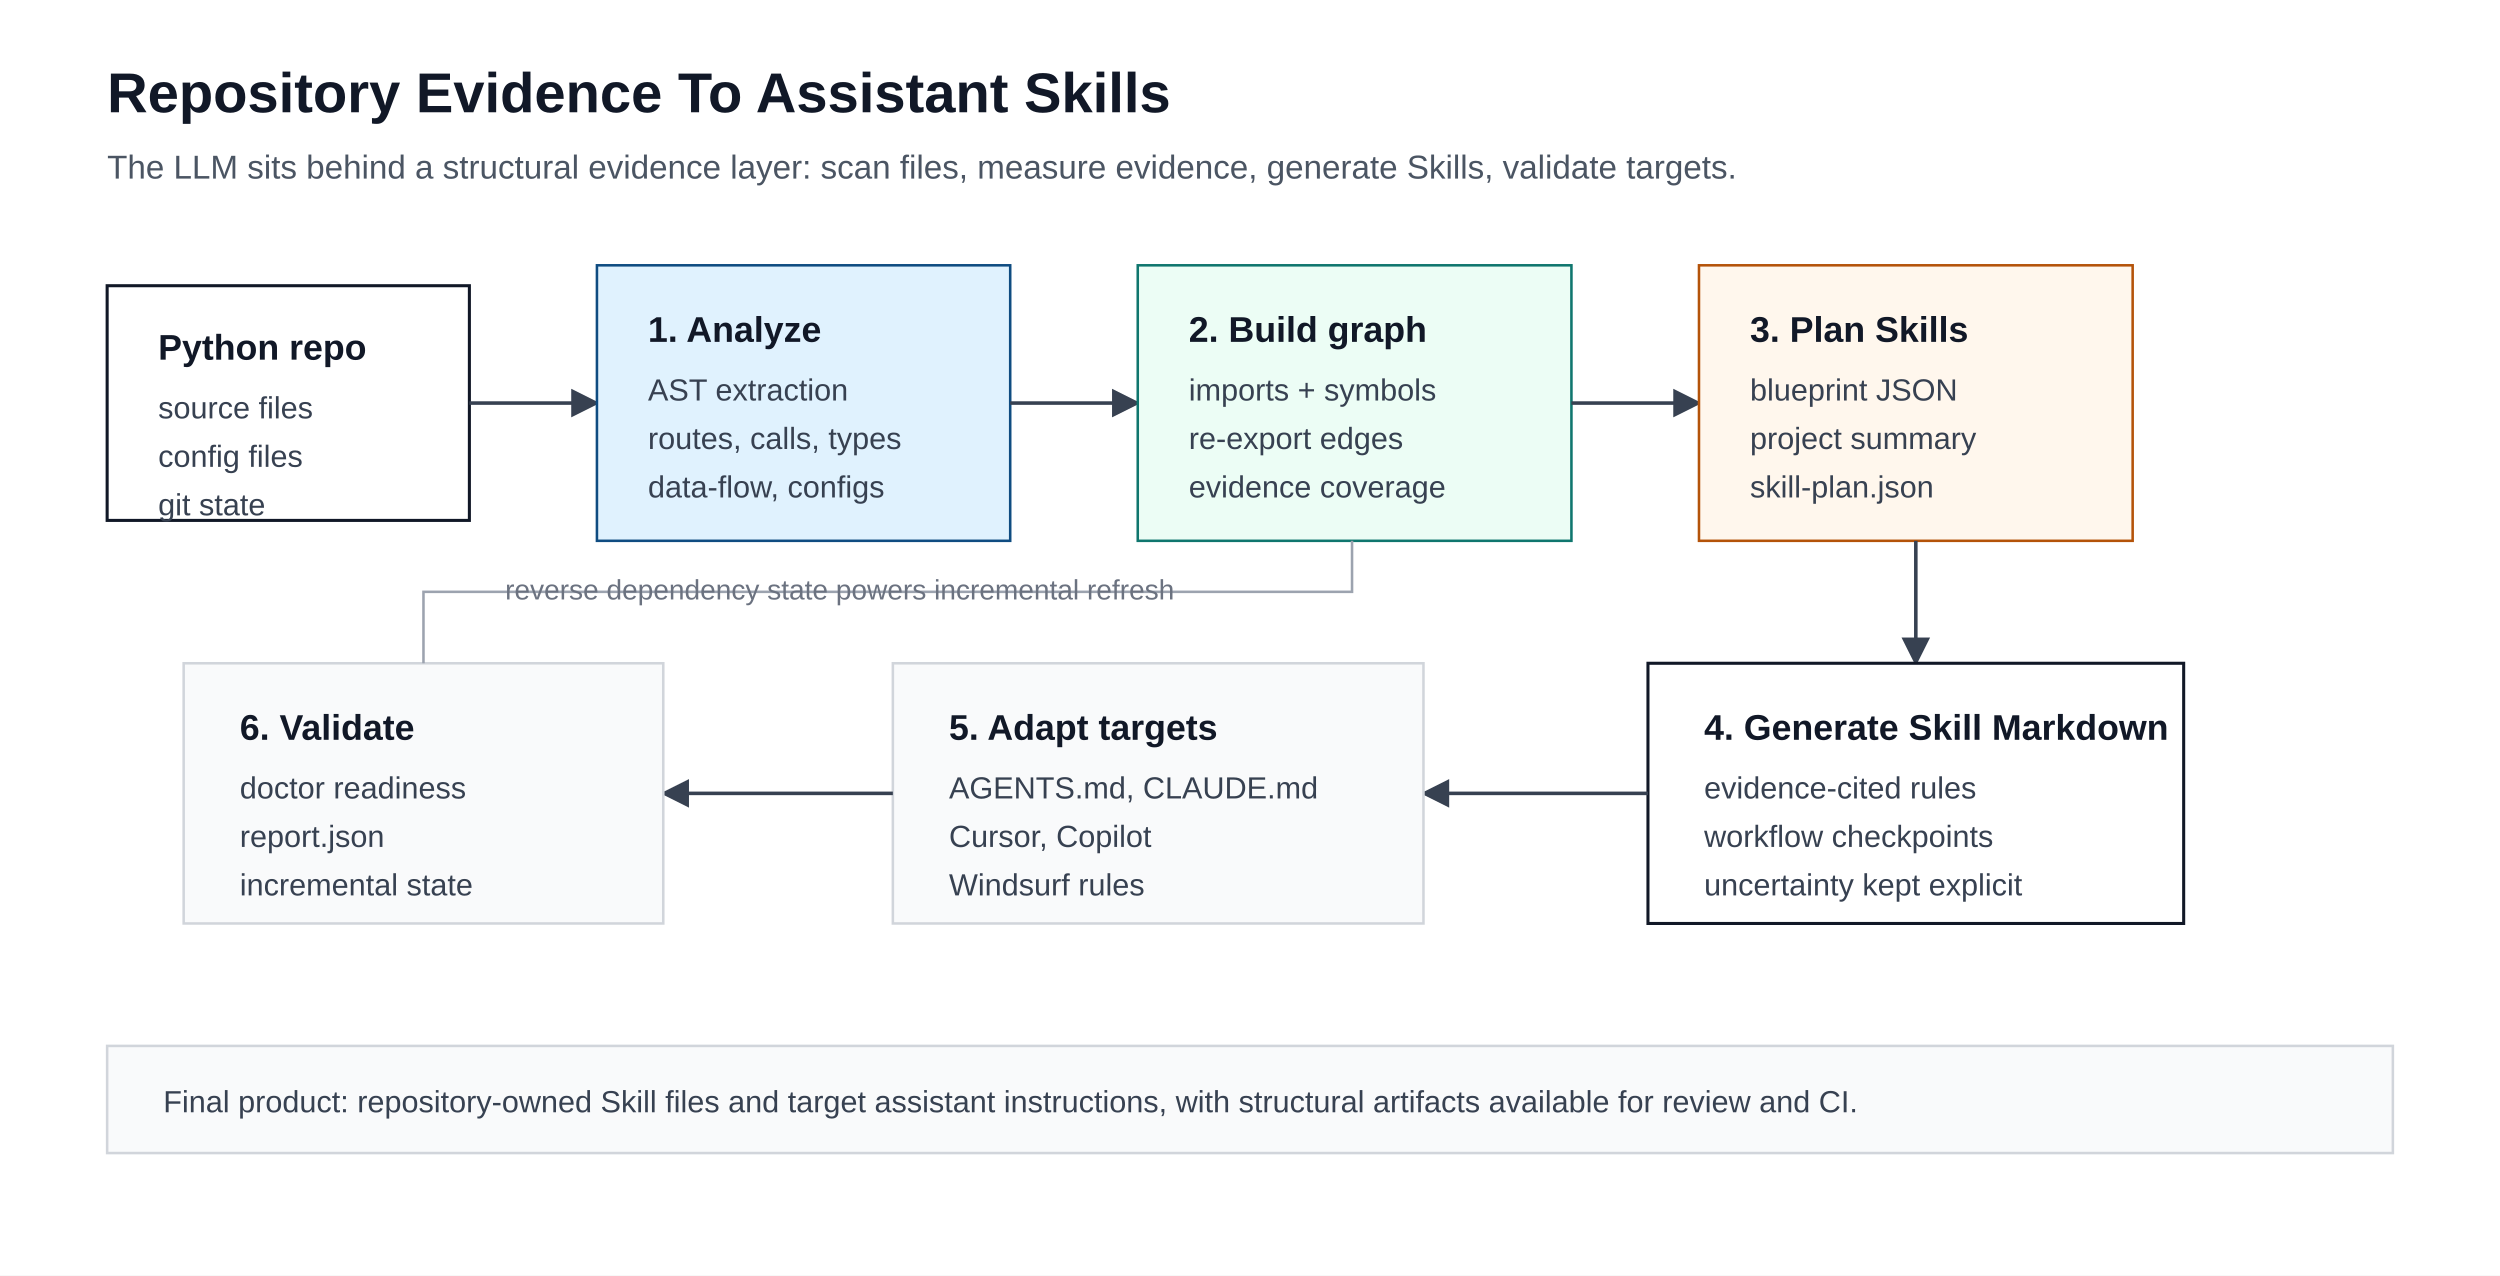
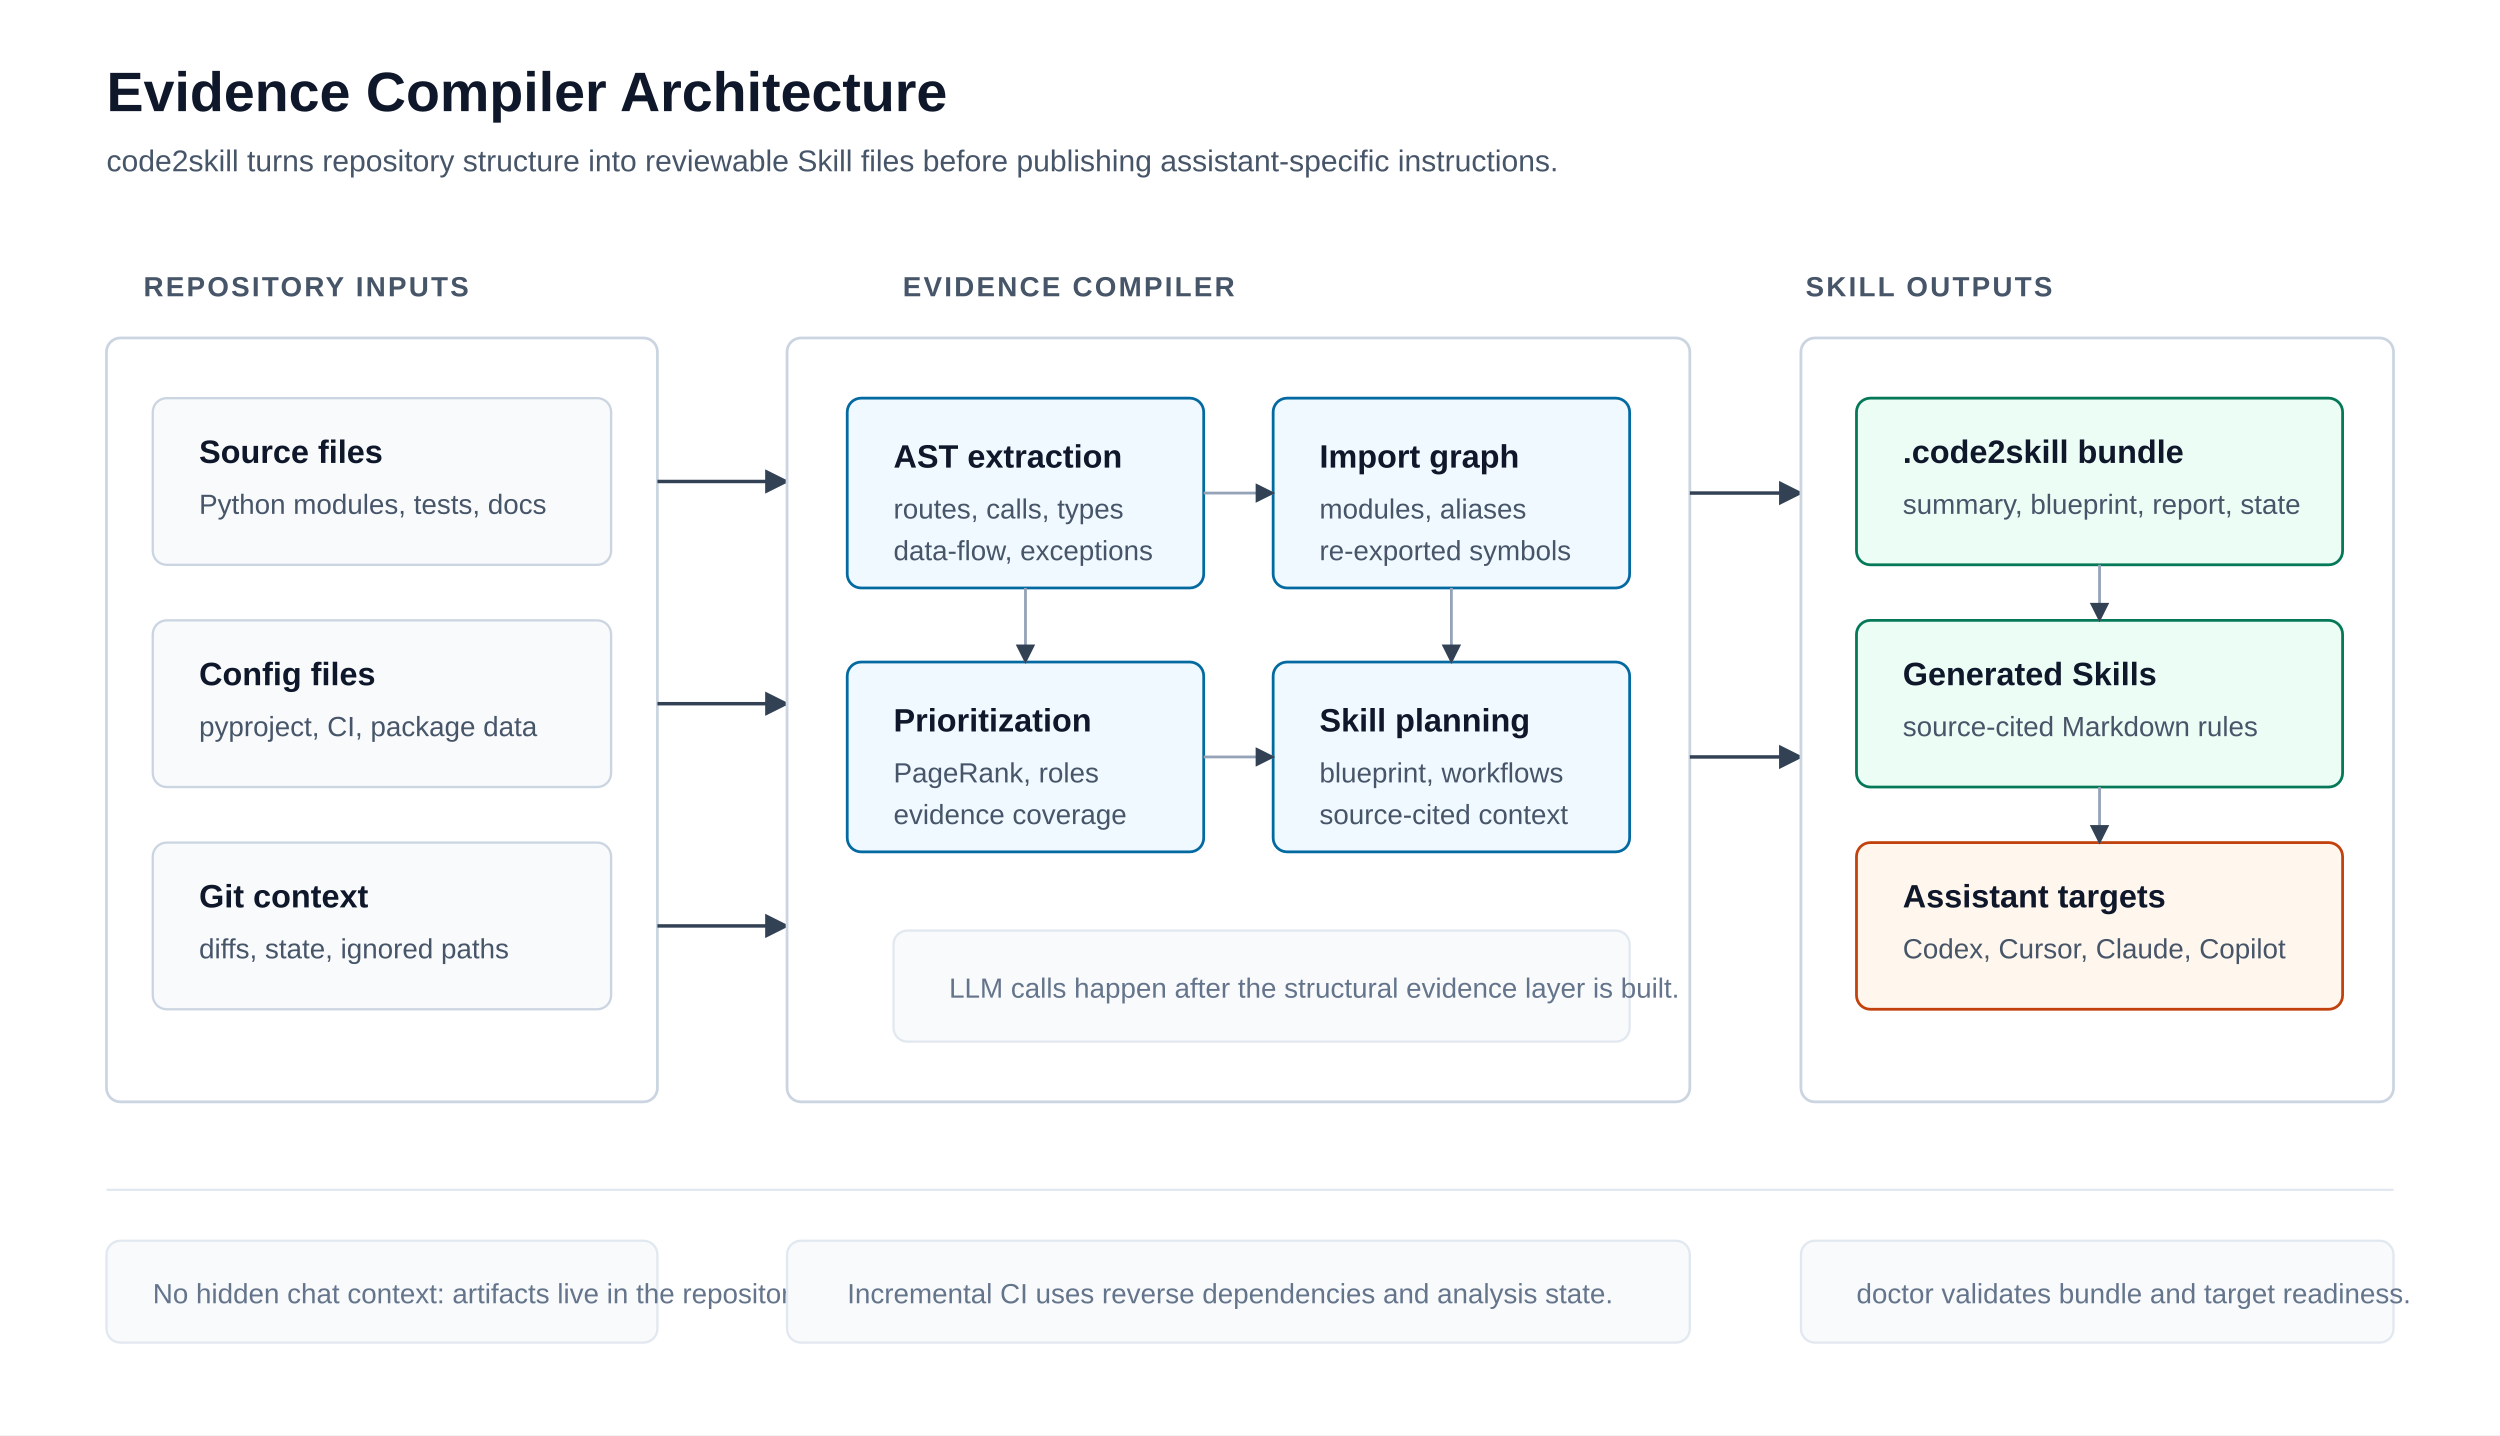
- <svg xmlns="http://www.w3.org/2000/svg" width="980" height="500" viewBox="0 0 980 500" role="img" aria-labelledby="title desc">
+ <svg xmlns="http://www.w3.org/2000/svg" width="1080" height="620" viewBox="0 0 1080 620" role="img" aria-labelledby="title desc">
  <defs>
-     <marker id="arrow" viewBox="0 0 10 10" refX="9" refY="5" markerWidth="8" markerHeight="8" orient="auto-start-reverse">
-       <path d="M 0 0 L 10 5 L 0 10 z" fill="#374151" />
+     <marker id="arrow" viewBox="0 0 10 10" refX="9" refY="5" markerWidth="7" markerHeight="7" orient="auto-start-reverse">
+       <path d="M 0 0 L 10 5 L 0 10 z" fill="#334155" />
    </marker>
    <style>
-       .title { font: 700 22px Arial, sans-serif; fill: #111827; }
-       .subtitle { font: 13px Arial, sans-serif; fill: #4b5563; }
-       .stage-title { font: 700 14px Arial, sans-serif; fill: #111827; }
-       .stage-text { font: 12px Arial, sans-serif; fill: #374151; }
-       .small { font: 11px Arial, sans-serif; fill: #6b7280; }
-       .box { fill: #ffffff; stroke: #111827; stroke-width: 1.2; }
-       .soft { fill: #f9fafb; stroke: #d1d5db; stroke-width: 1; }
-       .accent-a { fill: #e0f2fe; stroke: #0f4c81; stroke-width: 1; }
-       .accent-b { fill: #ecfdf5; stroke: #0f766e; stroke-width: 1; }
-       .accent-c { fill: #fff7ed; stroke: #b45309; stroke-width: 1; }
-       .line { stroke: #374151; stroke-width: 1.4; fill: none; marker-end: url(#arrow); }
-       .thin { stroke: #9ca3af; stroke-width: 1; fill: none; }
+       .title { font: 700 24px Arial, sans-serif; fill: #0f172a; }
+       .subtitle { font: 13px Arial, sans-serif; fill: #475569; }
+       .layer-label { font: 700 12px Arial, sans-serif; letter-spacing: 0.08em; fill: #475569; }
+       .box-title { font: 700 14px Arial, sans-serif; fill: #0f172a; }
+       .box-text { font: 12px Arial, sans-serif; fill: #475569; }
+       .caption { font: 12px Arial, sans-serif; fill: #64748b; }
+       .panel { fill: #ffffff; stroke: #cbd5e1; stroke-width: 1.2; }
+       .input { fill: #f8fafc; stroke: #cbd5e1; stroke-width: 1; }
+       .core { fill: #f0f9ff; stroke: #0369a1; stroke-width: 1.2; }
+       .artifact { fill: #ecfdf5; stroke: #047857; stroke-width: 1.2; }
+       .target { fill: #fff7ed; stroke: #c2410c; stroke-width: 1.2; }
+       .note { fill: #f8fafc; stroke: #e2e8f0; stroke-width: 1; }
+       .flow { fill: none; stroke: #334155; stroke-width: 1.5; marker-end: url(#arrow); }
+       .soft-flow { fill: none; stroke: #94a3b8; stroke-width: 1.2; marker-end: url(#arrow); }
+       .divider { stroke: #e2e8f0; stroke-width: 1; }
    </style>
  </defs>
-   <rect width="980" height="500" fill="#ffffff" />
-   <text x="42" y="44" class="title">Repository Evidence To Assistant Skills</text>
-   <text x="42" y="70" class="subtitle">The LLM sits behind a structural evidence layer: scan files, measure evidence, generate Skills, validate targets.</text>
-   <rect x="42" y="112" width="142" height="92" class="box" />
-   <text x="62" y="141" class="stage-title">Python repo</text>
-   <text x="62" y="164" class="stage-text">source files</text>
-   <text x="62" y="183" class="stage-text">config files</text>
-   <text x="62" y="202" class="stage-text">git state</text>
-   <path d="M 184 158 H 234" class="line" />
-   <rect x="234" y="104" width="162" height="108" class="accent-a" />
-   <text x="254" y="134" class="stage-title">1. Analyze</text>
-   <text x="254" y="157" class="stage-text">AST extraction</text>
-   <text x="254" y="176" class="stage-text">routes, calls, types</text>
-   <text x="254" y="195" class="stage-text">data-flow, configs</text>
-   <path d="M 396 158 H 446" class="line" />
-   <rect x="446" y="104" width="170" height="108" class="accent-b" />
-   <text x="466" y="134" class="stage-title">2. Build graph</text>
-   <text x="466" y="157" class="stage-text">imports + symbols</text>
-   <text x="466" y="176" class="stage-text">re-export edges</text>
-   <text x="466" y="195" class="stage-text">evidence coverage</text>
-   <path d="M 616 158 H 666" class="line" />
-   <rect x="666" y="104" width="170" height="108" class="accent-c" />
-   <text x="686" y="134" class="stage-title">3. Plan Skills</text>
-   <text x="686" y="157" class="stage-text">blueprint JSON</text>
-   <text x="686" y="176" class="stage-text">project summary</text>
-   <text x="686" y="195" class="stage-text">skill-plan.json</text>
-   <path d="M 751 212 V 260" class="line" />
-   <rect x="646" y="260" width="210" height="102" class="box" />
-   <text x="668" y="290" class="stage-title">4. Generate Skill Markdown</text>
-   <text x="668" y="313" class="stage-text">evidence-cited rules</text>
-   <text x="668" y="332" class="stage-text">workflow checkpoints</text>
-   <text x="668" y="351" class="stage-text">uncertainty kept explicit</text>
-   <path d="M 646 311 H 558" class="line" />
-   <rect x="350" y="260" width="208" height="102" class="soft" />
-   <text x="372" y="290" class="stage-title">5. Adapt targets</text>
-   <text x="372" y="313" class="stage-text">AGENTS.md, CLAUDE.md</text>
-   <text x="372" y="332" class="stage-text">Cursor, Copilot</text>
-   <text x="372" y="351" class="stage-text">Windsurf rules</text>
-   <path d="M 350 311 H 260" class="line" />
-   <rect x="72" y="260" width="188" height="102" class="soft" />
-   <text x="94" y="290" class="stage-title">6. Validate</text>
-   <text x="94" y="313" class="stage-text">doctor readiness</text>
-   <text x="94" y="332" class="stage-text">report.json</text>
-   <text x="94" y="351" class="stage-text">incremental state</text>
-   <path d="M 530 212 V 232 H 166 V 260" class="thin" />
-   <text x="198" y="235" class="small">reverse dependency state powers incremental refresh</text>
-   <rect x="42" y="410" width="896" height="42" class="soft" />
-   <text x="64" y="436" class="stage-text">Final product: repository-owned Skill files and target assistant instructions, with structural artifacts available for review and CI.</text>
+   <rect width="1080" height="620" fill="#ffffff" />
+   <text x="46" y="48" class="title">Evidence Compiler Architecture</text>
+   <text x="46" y="74" class="subtitle">code2skill turns repository structure into reviewable Skill files before publishing assistant-specific instructions.</text>
+   <text x="62" y="128" class="layer-label">REPOSITORY INPUTS</text>
+   <text x="390" y="128" class="layer-label">EVIDENCE COMPILER</text>
+   <text x="780" y="128" class="layer-label">SKILL OUTPUTS</text>
+   <rect x="46" y="146" width="238" height="330" rx="6" class="panel" />
+   <rect x="66" y="172" width="198" height="72" rx="6" class="input" />
+   <text x="86" y="200" class="box-title">Source files</text>
+   <text x="86" y="222" class="box-text">Python modules, tests, docs</text>
+   <rect x="66" y="268" width="198" height="72" rx="6" class="input" />
+   <text x="86" y="296" class="box-title">Config files</text>
+   <text x="86" y="318" class="box-text">pyproject, CI, package data</text>
+   <rect x="66" y="364" width="198" height="72" rx="6" class="input" />
+   <text x="86" y="392" class="box-title">Git context</text>
+   <text x="86" y="414" class="box-text">diffs, state, ignored paths</text>
+   <path d="M 284 208 H 340" class="flow" />
+   <path d="M 284 304 H 340" class="flow" />
+   <path d="M 284 400 H 340" class="flow" />
+   <rect x="340" y="146" width="390" height="330" rx="6" class="panel" />
+   <rect x="366" y="172" width="154" height="82" rx="6" class="core" />
+   <text x="386" y="202" class="box-title">AST extraction</text>
+   <text x="386" y="224" class="box-text">routes, calls, types</text>
+   <text x="386" y="242" class="box-text">data-flow, exceptions</text>
+   <rect x="550" y="172" width="154" height="82" rx="6" class="core" />
+   <text x="570" y="202" class="box-title">Import graph</text>
+   <text x="570" y="224" class="box-text">modules, aliases</text>
+   <text x="570" y="242" class="box-text">re-exported symbols</text>
+   <rect x="366" y="286" width="154" height="82" rx="6" class="core" />
+   <text x="386" y="316" class="box-title">Prioritization</text>
+   <text x="386" y="338" class="box-text">PageRank, roles</text>
+   <text x="386" y="356" class="box-text">evidence coverage</text>
+   <rect x="550" y="286" width="154" height="82" rx="6" class="core" />
+   <text x="570" y="316" class="box-title">Skill planning</text>
+   <text x="570" y="338" class="box-text">blueprint, workflows</text>
+   <text x="570" y="356" class="box-text">source-cited context</text>
+   <path d="M 520 213 H 550" class="soft-flow" />
+   <path d="M 443 254 V 286" class="soft-flow" />
+   <path d="M 627 254 V 286" class="soft-flow" />
+   <path d="M 520 327 H 550" class="soft-flow" />
+   <rect x="386" y="402" width="318" height="48" rx="6" class="note" />
+   <text x="410" y="431" class="caption">LLM calls happen after the structural evidence layer is built.</text>
+   <path d="M 730 213 H 778" class="flow" />
+   <path d="M 730 327 H 778" class="flow" />
+   <rect x="778" y="146" width="256" height="330" rx="6" class="panel" />
+   <rect x="802" y="172" width="210" height="72" rx="6" class="artifact" />
+   <text x="822" y="200" class="box-title">.code2skill bundle</text>
+   <text x="822" y="222" class="box-text">summary, blueprint, report, state</text>
+   <rect x="802" y="268" width="210" height="72" rx="6" class="artifact" />
+   <text x="822" y="296" class="box-title">Generated Skills</text>
+   <text x="822" y="318" class="box-text">source-cited Markdown rules</text>
+   <rect x="802" y="364" width="210" height="72" rx="6" class="target" />
+   <text x="822" y="392" class="box-title">Assistant targets</text>
+   <text x="822" y="414" class="box-text">Codex, Cursor, Claude, Copilot</text>
+   <path d="M 907 244 V 268" class="soft-flow" />
+   <path d="M 907 340 V 364" class="soft-flow" />
+   <line x1="46" y1="514" x2="1034" y2="514" class="divider" />
+   <rect x="46" y="536" width="238" height="44" rx="6" class="note" />
+   <text x="66" y="563" class="caption">No hidden chat context: artifacts live in the repository.</text>
+   <rect x="340" y="536" width="390" height="44" rx="6" class="note" />
+   <text x="366" y="563" class="caption">Incremental CI uses reverse dependencies and analysis state.</text>
+   <rect x="778" y="536" width="256" height="44" rx="6" class="note" />
+   <text x="802" y="563" class="caption">doctor validates bundle and target readiness.</text>
</svg>
